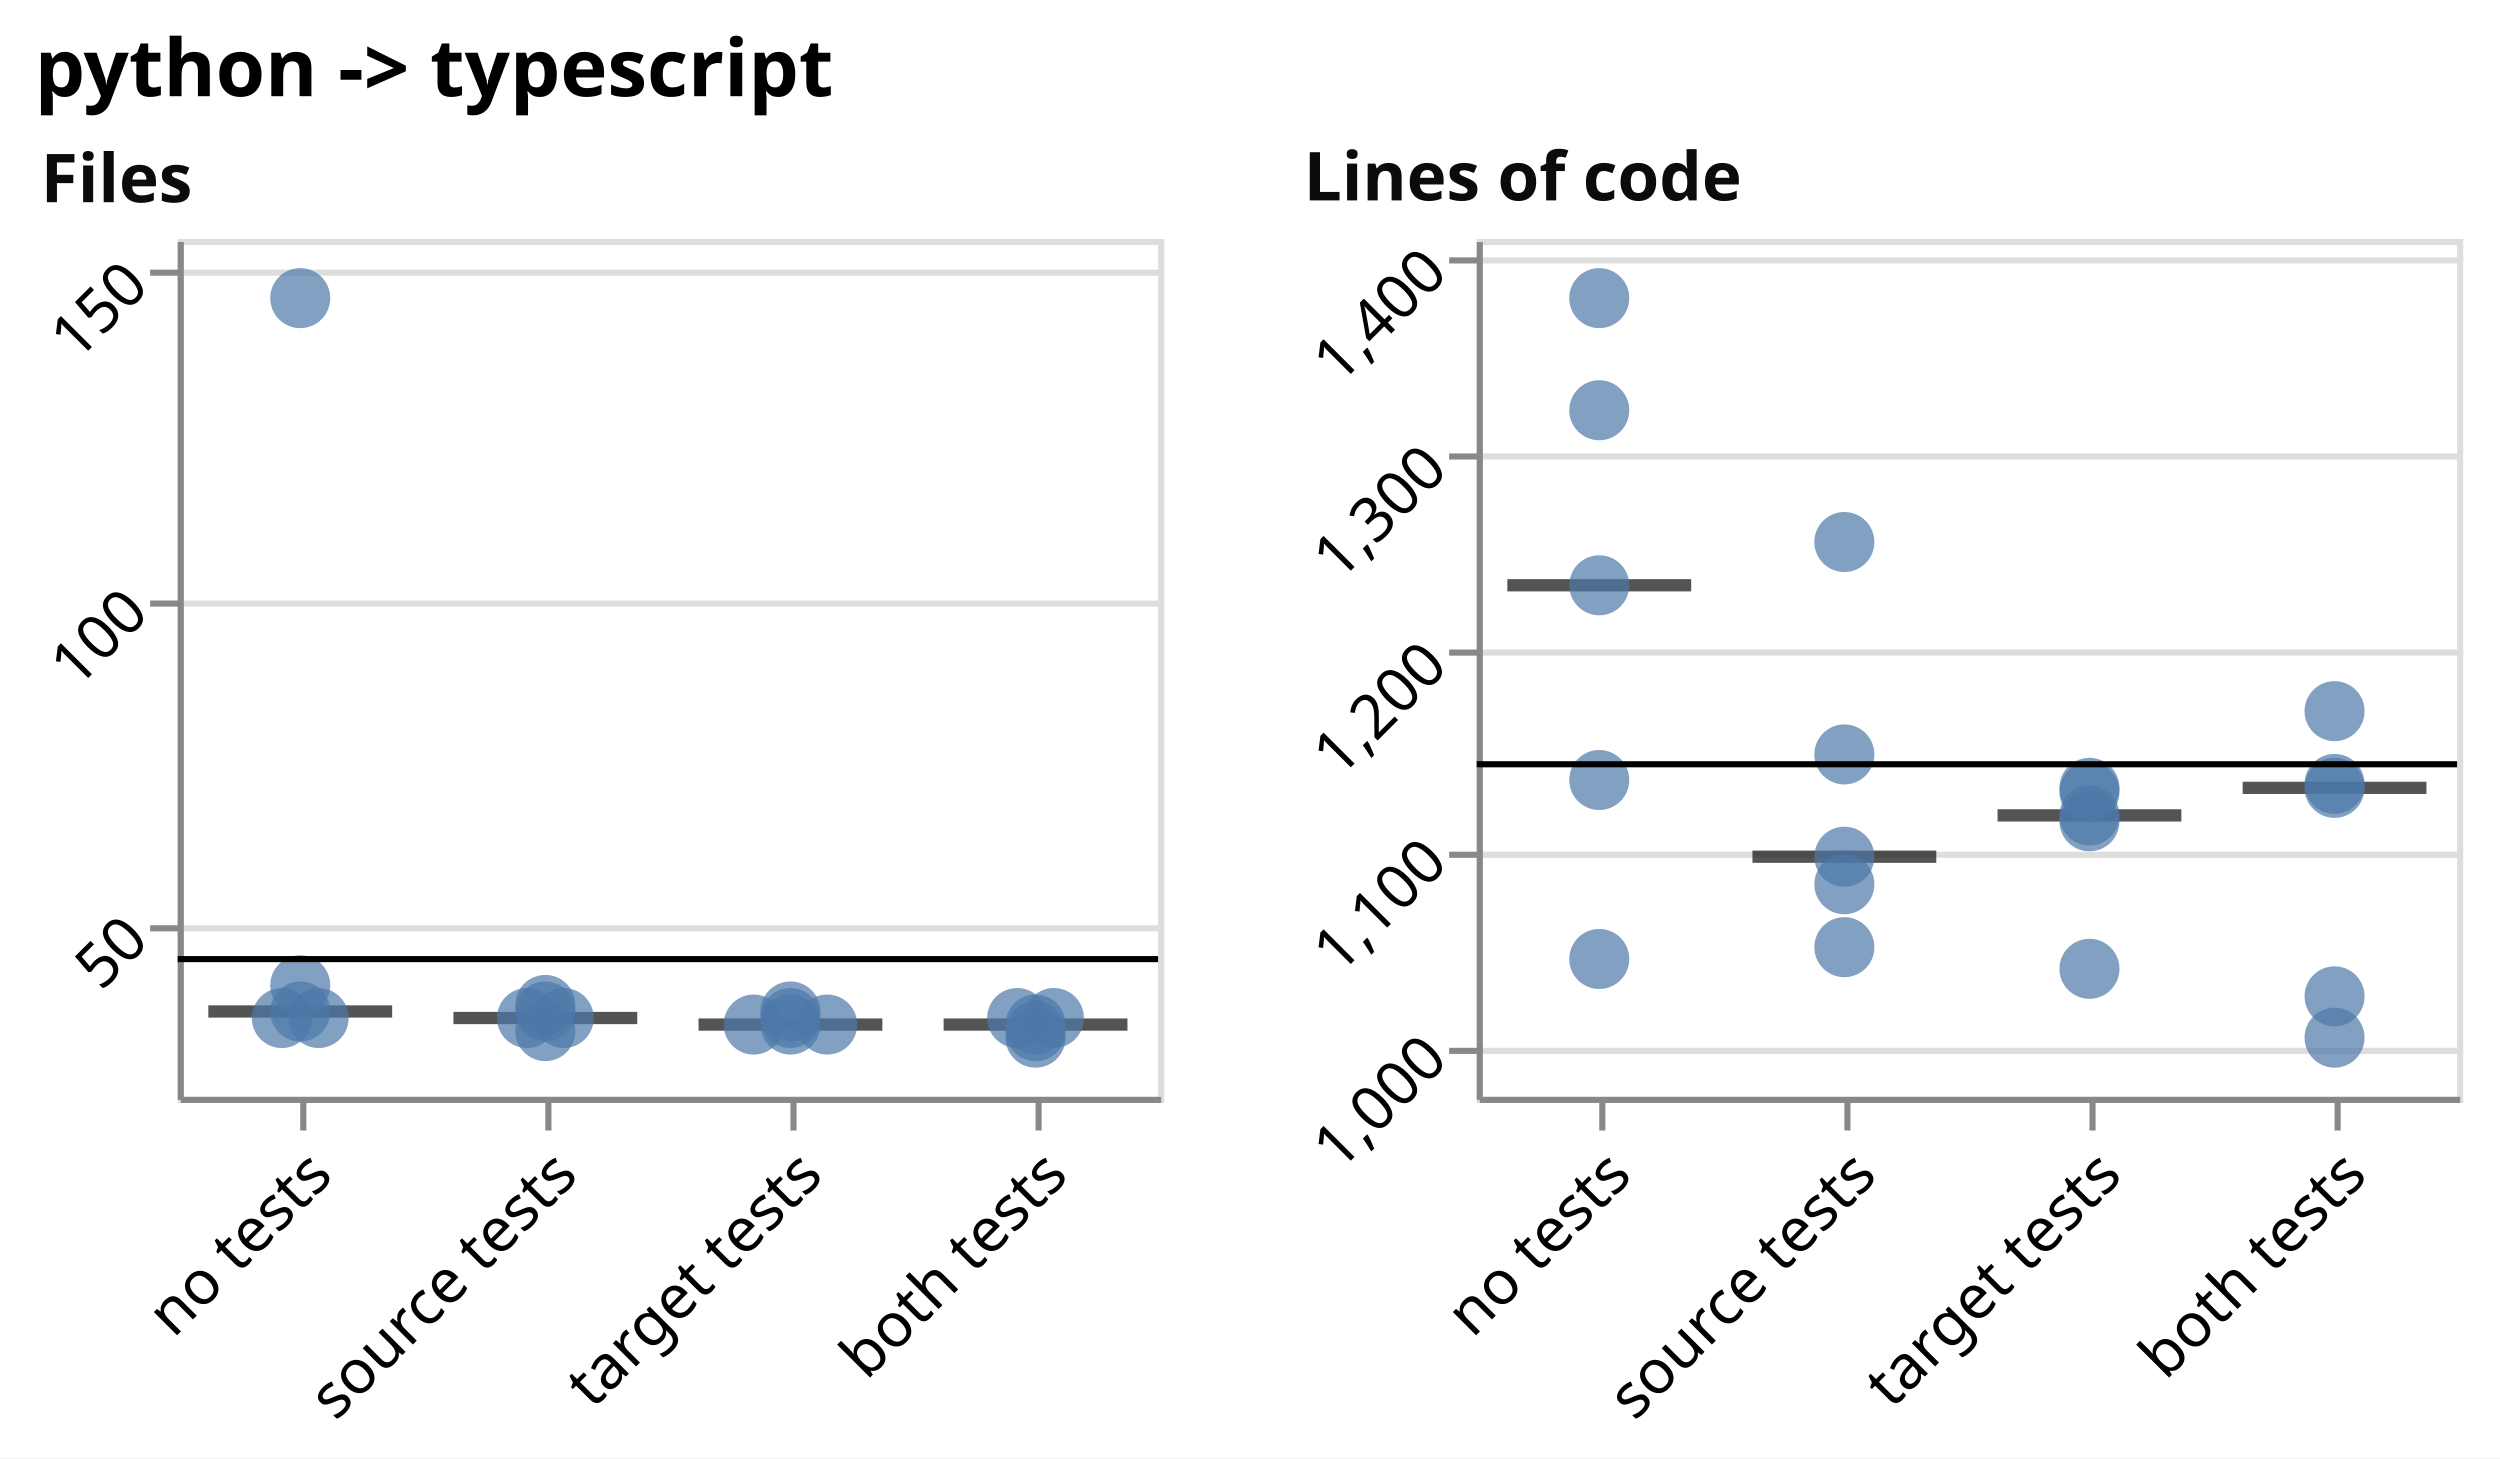
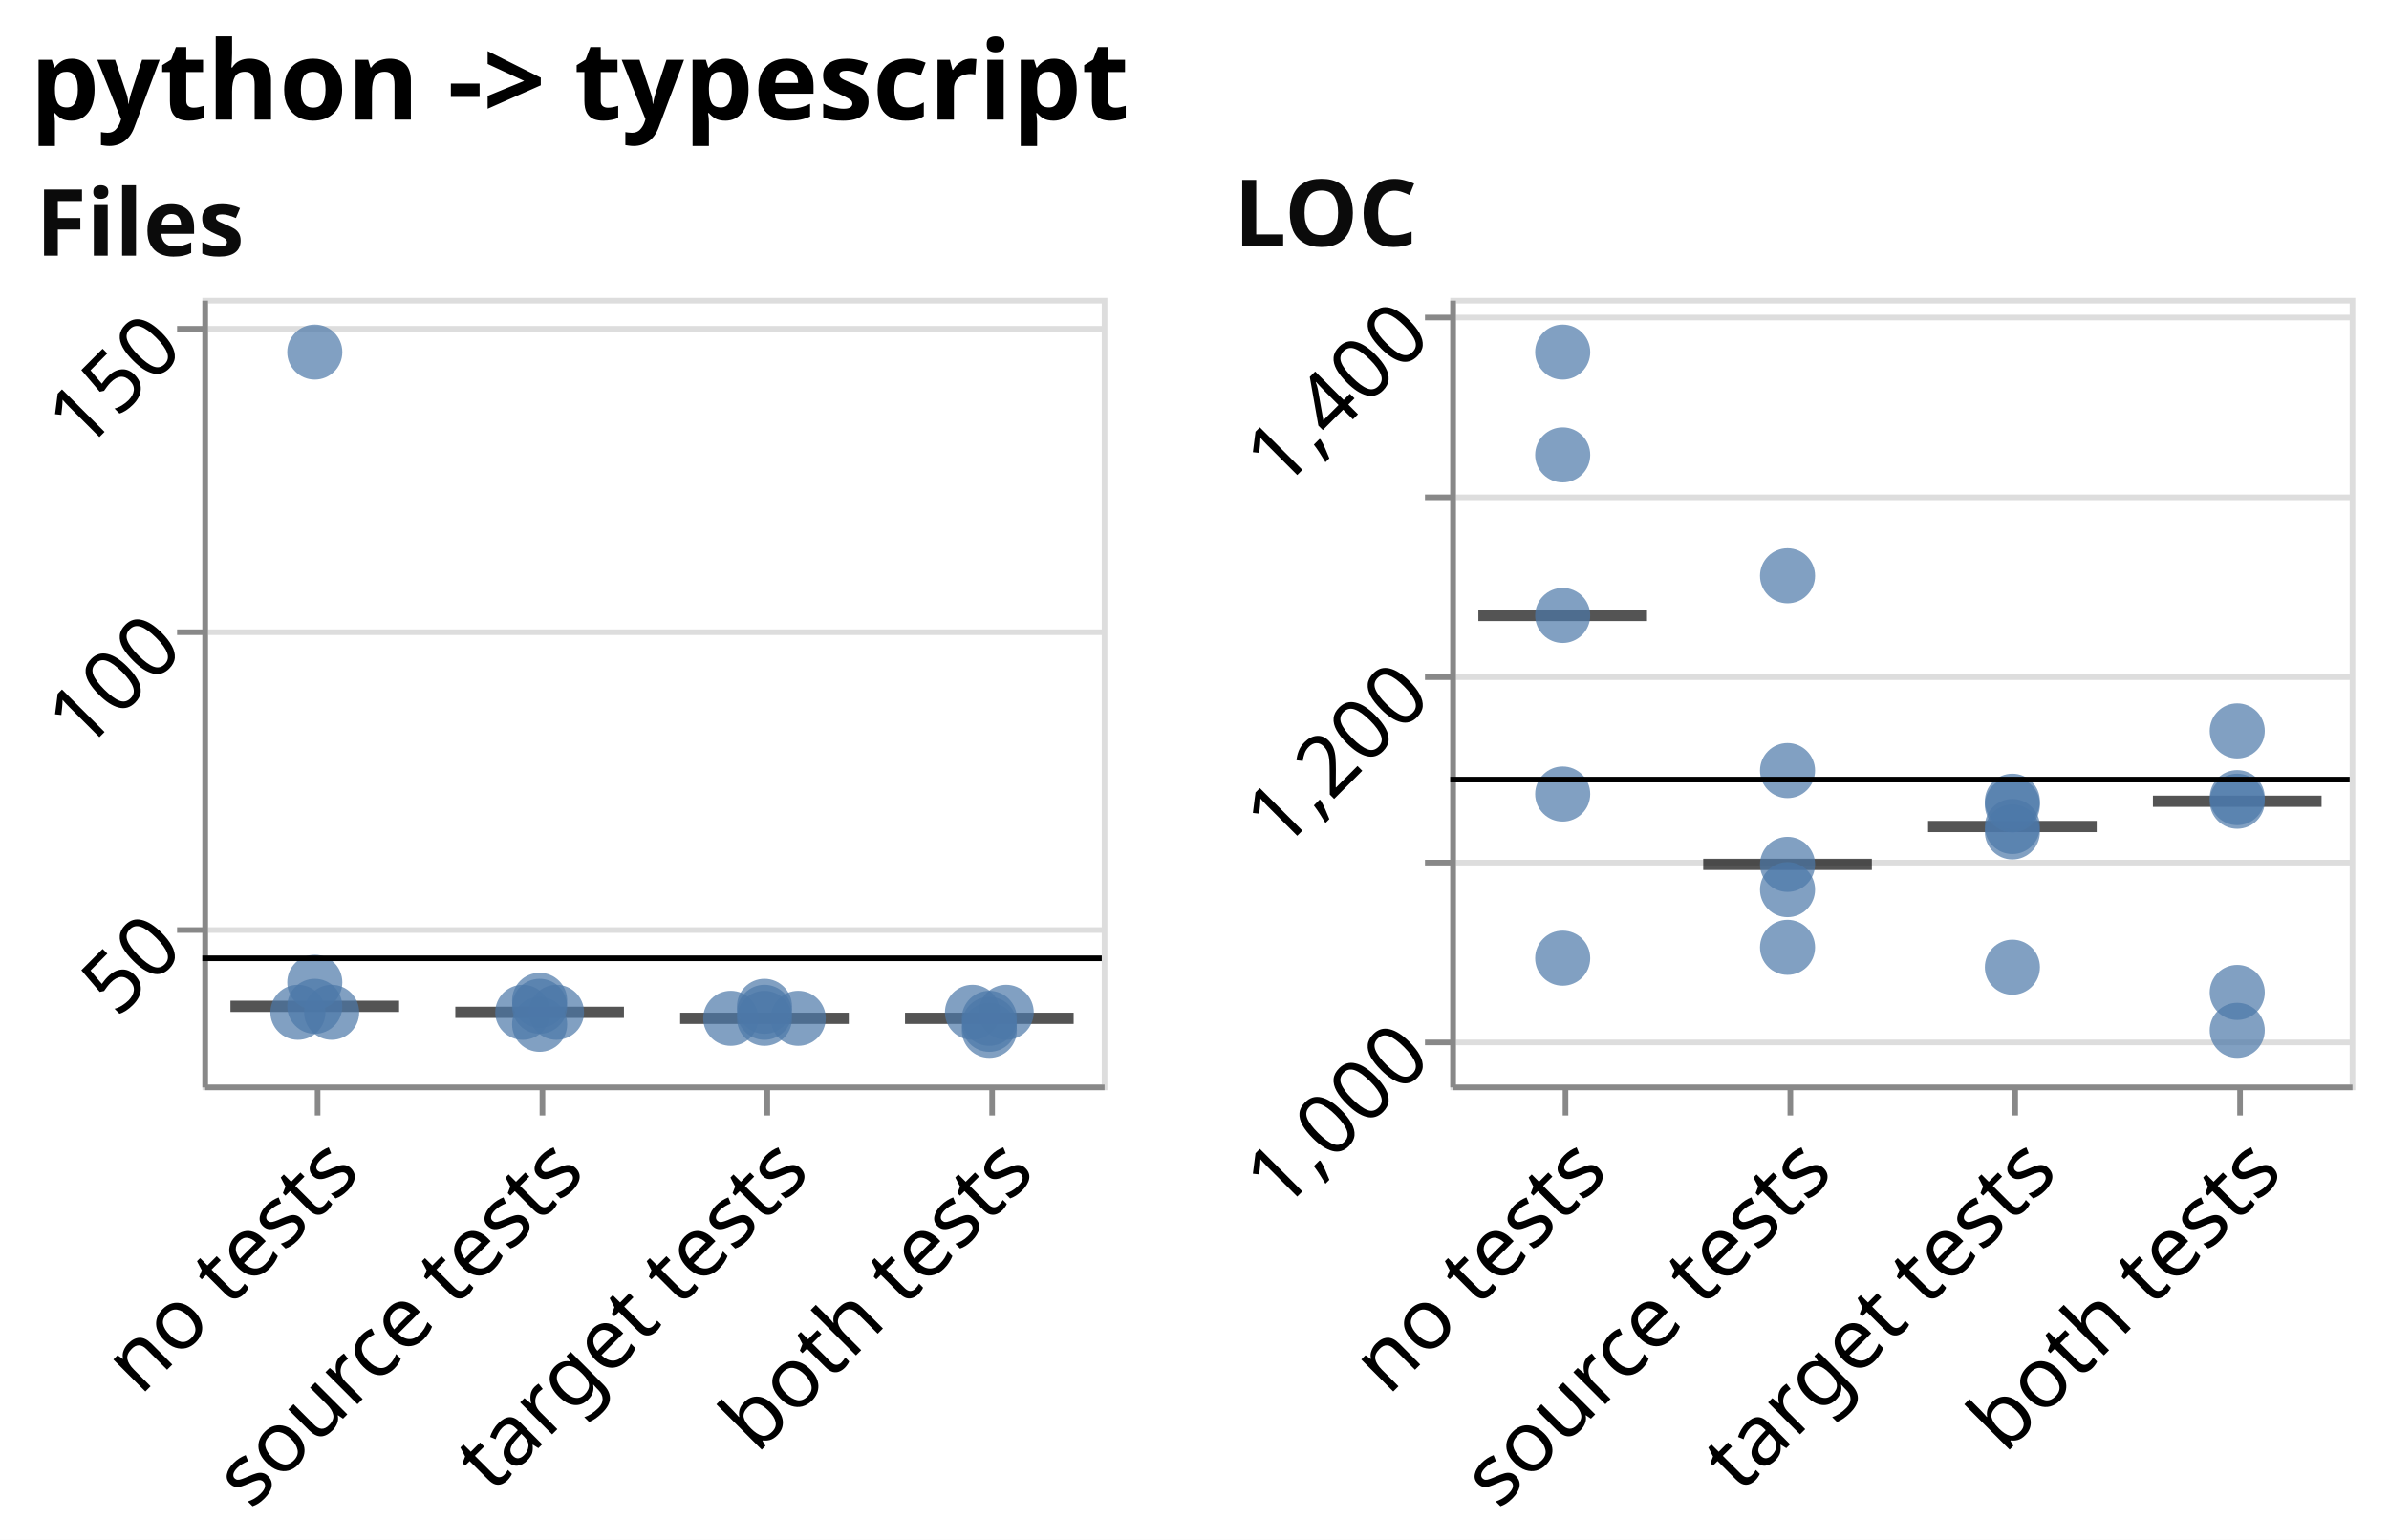
- <svg xmlns="http://www.w3.org/2000/svg" version="1.1" class="marks" width="408" height="238" viewBox="0 0 408 238">
-   <rect width="408" height="238" fill="white" />
-   <g fill="none" stroke-miterlimit="10" transform="translate(29,39)">
+ <svg xmlns="http://www.w3.org/2000/svg" version="1.1" class="marks" width="425" height="274" viewBox="0 0 425 274">
+   <rect width="425" height="274" fill="white" />
+   <g fill="none" stroke-miterlimit="10" transform="translate(36,53)">
    <g class="mark-group role-frame root" role="graphics-object" aria-roledescription="group mark container">
      <g transform="translate(0,0)">
        <path class="background" aria-hidden="true" d="M0,0h0v0h0Z" />
        <g>
          <g class="mark-group role-scope concat_0_group" role="graphics-object" aria-roledescription="group mark container">
            <g transform="translate(0,0)">
              <path class="background" aria-hidden="true" d="M0.5,0.5h160v140h-160Z" stroke="#ddd" />
              <g>
                <g class="mark-group role-axis" aria-hidden="true">
                  <g transform="translate(0.5,0.5)">
                    <path class="background" aria-hidden="true" d="M0,0h0v0h0Z" pointer-events="none" />
                    <g>
                      <g class="mark-rule role-axis-grid" pointer-events="none">
                        <line transform="translate(0,112)" x2="160" y2="0" stroke="#ddd" stroke-width="1" opacity="1" />
                        <line transform="translate(0,59)" x2="160" y2="0" stroke="#ddd" stroke-width="1" opacity="1" />
                        <line transform="translate(0,5)" x2="160" y2="0" stroke="#ddd" stroke-width="1" opacity="1" />
                      </g>
                    </g>
                    <path class="foreground" aria-hidden="true" d="" pointer-events="none" display="none" />
                  </g>
                </g>
                <g class="mark-group role-axis" role="graphics-symbol" aria-roledescription="axis" aria-label="X-axis for a discrete scale with 4 values: no tests, source tests, target tests, both tests">
                  <g transform="translate(0.5,140.5)">
                    <path class="background" aria-hidden="true" d="M0,0h0v0h0Z" pointer-events="none" />
                    <g>
                      <g class="mark-rule role-axis-tick" pointer-events="none">
                        <line transform="translate(20,0)" x2="0" y2="5" stroke="#888" stroke-width="1" opacity="1" />
                        <line transform="translate(60,0)" x2="0" y2="5" stroke="#888" stroke-width="1" opacity="1" />
                        <line transform="translate(100,0)" x2="0" y2="5" stroke="#888" stroke-width="1" opacity="1" />
                        <line transform="translate(140,0)" x2="0" y2="5" stroke="#888" stroke-width="1" opacity="1" />
                      </g>
                      <g class="mark-text role-axis-label" pointer-events="none">
-                         <text text-anchor="end" transform="translate(19.5,7) rotate(-45) translate(0,8)" font-family="sans-serif" font-size="10px" fill="#000" opacity="1">no tests</text>
-                         <text text-anchor="end" transform="translate(59.5,7) rotate(-45) translate(0,8)" font-family="sans-serif" font-size="10px" fill="#000" opacity="1">source tests</text>
-                         <text text-anchor="end" transform="translate(99.5,7) rotate(-45) translate(0,8)" font-family="sans-serif" font-size="10px" fill="#000" opacity="1">target tests</text>
-                         <text text-anchor="end" transform="translate(139.5,7) rotate(-45) translate(0,8)" font-family="sans-serif" font-size="10px" fill="#000" opacity="1">both tests</text>
+                         <text text-anchor="end" transform="translate(19.5,7) rotate(-45) translate(0,12)" font-family="sans-serif" font-size="15px" fill="#000" opacity="1">no tests</text>
+                         <text text-anchor="end" transform="translate(59.5,7) rotate(-45) translate(0,12)" font-family="sans-serif" font-size="15px" fill="#000" opacity="1">source tests</text>
+                         <text text-anchor="end" transform="translate(99.5,7) rotate(-45) translate(0,12)" font-family="sans-serif" font-size="15px" fill="#000" opacity="1">target tests</text>
+                         <text text-anchor="end" transform="translate(139.5,7) rotate(-45) translate(0,12)" font-family="sans-serif" font-size="15px" fill="#000" opacity="1">both tests</text>
                      </g>
                      <g class="mark-rule role-axis-domain" pointer-events="none">
                        <line transform="translate(0,0)" x2="160" y2="0" stroke="#888" stroke-width="1" opacity="1" />
                      </g>
                    </g>
                    <path class="foreground" aria-hidden="true" d="" pointer-events="none" display="none" />
                  </g>
                </g>
                <g class="mark-group role-axis" role="graphics-symbol" aria-roledescription="axis" aria-label="Y-axis for a linear scale with values from 24 to 155">
                  <g transform="translate(0.5,0.5)">
                    <path class="background" aria-hidden="true" d="M0,0h0v0h0Z" pointer-events="none" />
                    <g>
                      <g class="mark-rule role-axis-tick" pointer-events="none">
                        <line transform="translate(0,112)" x2="-5" y2="0" stroke="#888" stroke-width="1" opacity="1" />
                        <line transform="translate(0,59)" x2="-5" y2="0" stroke="#888" stroke-width="1" opacity="1" />
                        <line transform="translate(0,5)" x2="-5" y2="0" stroke="#888" stroke-width="1" opacity="1" />
                      </g>
                      <g class="mark-text role-axis-label" pointer-events="none">
-                         <text text-anchor="end" transform="translate(-7,112.188) rotate(-45) translate(0,3)" font-family="sans-serif" font-size="10px" fill="#000" opacity="1">50</text>
-                         <text text-anchor="end" transform="translate(-7,58.78547) rotate(-45) translate(0,3)" font-family="sans-serif" font-size="10px" fill="#000" opacity="1">100</text>
-                         <text text-anchor="end" transform="translate(-7,5.382972) rotate(-45) translate(0,3)" font-family="sans-serif" font-size="10px" fill="#000" opacity="1">150</text>
+                         <text text-anchor="end" transform="translate(-7,112.188) rotate(-45) translate(0,5)" font-family="sans-serif" font-size="15px" fill="#000" opacity="1">50</text>
+                         <text text-anchor="end" transform="translate(-7,58.78547) rotate(-45) translate(0,5)" font-family="sans-serif" font-size="15px" fill="#000" opacity="1">100</text>
+                         <text text-anchor="end" transform="translate(-7,5.382972) rotate(-45) translate(0,5)" font-family="sans-serif" font-size="15px" fill="#000" opacity="1">150</text>
                      </g>
                      <g class="mark-rule role-axis-domain" pointer-events="none">
                        <line transform="translate(0,140)" x2="0" y2="-140" stroke="#888" stroke-width="1" opacity="1" />
                      </g>
                    </g>
                    <path class="foreground" aria-hidden="true" d="" pointer-events="none" display="none" />
                  </g>
                </g>
                <g class="mark-rect role-mark concat_0_layer_0_marks" role="graphics-object" aria-roledescription="rect mark container">
                  <path aria-label="condition: no tests; Median of value: 37" role="graphics-symbol" aria-roledescription="tick" d="M5,125.073h30v2h-30Z" fill="#0b0b0b" opacity="0.7" />
                  <path aria-label="condition: source tests; Median of value: 36" role="graphics-symbol" aria-roledescription="tick" d="M45,126.141h30v2h-30Z" fill="#0b0b0b" opacity="0.7" />
                  <path aria-label="condition: target tests; Median of value: 35" role="graphics-symbol" aria-roledescription="tick" d="M85,127.209h30v2h-30Z" fill="#0b0b0b" opacity="0.7" />
                  <path aria-label="condition: both tests; Median of value: 35" role="graphics-symbol" aria-roledescription="tick" d="M125,127.209h30v2h-30Z" fill="#0b0b0b" opacity="0.7" />
                </g>
                <g class="mark-symbol role-mark concat_0_layer_1_marks" role="graphics-object" aria-roledescription="symbol mark container">
                  <path aria-label="condition: no tests; value: 36; nudge: −0.5" role="graphics-symbol" aria-roledescription="point" transform="translate(17,127.1407)" d="M4.899,0A4.899,4.899,0,1,1,-4.899,0A4.899,4.899,0,1,1,4.899,0" fill="#4c78a8" stroke-width="2" opacity="0.7" />
                  <path aria-label="condition: no tests; value: 36; nudge: 0.5" role="graphics-symbol" aria-roledescription="point" transform="translate(23,127.1407)" d="M4.899,0A4.899,4.899,0,1,1,-4.899,0A4.899,4.899,0,1,1,4.899,0" fill="#4c78a8" stroke-width="2" opacity="0.7" />
                  <path aria-label="condition: no tests; value: 146; nudge: 0" role="graphics-symbol" aria-roledescription="point" transform="translate(20,9.655172)" d="M4.899,0A4.899,4.899,0,1,1,-4.899,0A4.899,4.899,0,1,1,4.899,0" fill="#4c78a8" stroke-width="2" opacity="0.7" />
                  <path aria-label="condition: no tests; value: 41; nudge: 0" role="graphics-symbol" aria-roledescription="point" transform="translate(20,121.8004)" d="M4.899,0A4.899,4.899,0,1,1,-4.899,0A4.899,4.899,0,1,1,4.899,0" fill="#4c78a8" stroke-width="2" opacity="0.7" />
                  <path aria-label="condition: no tests; value: 37; nudge: 0" role="graphics-symbol" aria-roledescription="point" transform="translate(20,126.0726)" d="M4.899,0A4.899,4.899,0,1,1,-4.899,0A4.899,4.899,0,1,1,4.899,0" fill="#4c78a8" stroke-width="2" opacity="0.7" />
                  <path aria-label="condition: source tests; value: 36; nudge: −0.5" role="graphics-symbol" aria-roledescription="point" transform="translate(57,127.1407)" d="M4.899,0A4.899,4.899,0,1,1,-4.899,0A4.899,4.899,0,1,1,4.899,0" fill="#4c78a8" stroke-width="2" opacity="0.7" />
                  <path aria-label="condition: source tests; value: 36; nudge: 0.5" role="graphics-symbol" aria-roledescription="point" transform="translate(63,127.1407)" d="M4.899,0A4.899,4.899,0,1,1,-4.899,0A4.899,4.899,0,1,1,4.899,0" fill="#4c78a8" stroke-width="2" opacity="0.7" />
                  <path aria-label="condition: source tests; value: 38; nudge: 0" role="graphics-symbol" aria-roledescription="point" transform="translate(60,125.0046)" d="M4.899,0A4.899,4.899,0,1,1,-4.899,0A4.899,4.899,0,1,1,4.899,0" fill="#4c78a8" stroke-width="2" opacity="0.7" />
                  <path aria-label="condition: source tests; value: 34; nudge: 0" role="graphics-symbol" aria-roledescription="point" transform="translate(60,129.2768)" d="M4.899,0A4.899,4.899,0,1,1,-4.899,0A4.899,4.899,0,1,1,4.899,0" fill="#4c78a8" stroke-width="2" opacity="0.7" />
                  <path aria-label="condition: source tests; value: 37; nudge: 0" role="graphics-symbol" aria-roledescription="point" transform="translate(60,126.0726)" d="M4.899,0A4.899,4.899,0,1,1,-4.899,0A4.899,4.899,0,1,1,4.899,0" fill="#4c78a8" stroke-width="2" opacity="0.7" />
                  <path aria-label="condition: target tests; value: 35; nudge: −1" role="graphics-symbol" aria-roledescription="point" transform="translate(94,128.2087)" d="M4.899,0A4.899,4.899,0,1,1,-4.899,0A4.899,4.899,0,1,1,4.899,0" fill="#4c78a8" stroke-width="2" opacity="0.7" />
                  <path aria-label="condition: target tests; value: 35; nudge: 0" role="graphics-symbol" aria-roledescription="point" transform="translate(100,128.2087)" d="M4.899,0A4.899,4.899,0,1,1,-4.899,0A4.899,4.899,0,1,1,4.899,0" fill="#4c78a8" stroke-width="2" opacity="0.7" />
                  <path aria-label="condition: target tests; value: 35; nudge: 1" role="graphics-symbol" aria-roledescription="point" transform="translate(106,128.2087)" d="M4.899,0A4.899,4.899,0,1,1,-4.899,0A4.899,4.899,0,1,1,4.899,0" fill="#4c78a8" stroke-width="2" opacity="0.7" />
                  <path aria-label="condition: target tests; value: 36; nudge: 0" role="graphics-symbol" aria-roledescription="point" transform="translate(100,127.1407)" d="M4.899,0A4.899,4.899,0,1,1,-4.899,0A4.899,4.899,0,1,1,4.899,0" fill="#4c78a8" stroke-width="2" opacity="0.7" />
                  <path aria-label="condition: target tests; value: 37; nudge: 0" role="graphics-symbol" aria-roledescription="point" transform="translate(100,126.0726)" d="M4.899,0A4.899,4.899,0,1,1,-4.899,0A4.899,4.899,0,1,1,4.899,0" fill="#4c78a8" stroke-width="2" opacity="0.7" />
                  <path aria-label="condition: both tests; value: 33; nudge: 0" role="graphics-symbol" aria-roledescription="point" transform="translate(140,130.3448)" d="M4.899,0A4.899,4.899,0,1,1,-4.899,0A4.899,4.899,0,1,1,4.899,0" fill="#4c78a8" stroke-width="2" opacity="0.7" />
                  <path aria-label="condition: both tests; value: 36; nudge: −0.5" role="graphics-symbol" aria-roledescription="point" transform="translate(137,127.1407)" d="M4.899,0A4.899,4.899,0,1,1,-4.899,0A4.899,4.899,0,1,1,4.899,0" fill="#4c78a8" stroke-width="2" opacity="0.7" />
                  <path aria-label="condition: both tests; value: 36; nudge: 0.5" role="graphics-symbol" aria-roledescription="point" transform="translate(143,127.1407)" d="M4.899,0A4.899,4.899,0,1,1,-4.899,0A4.899,4.899,0,1,1,4.899,0" fill="#4c78a8" stroke-width="2" opacity="0.7" />
                  <path aria-label="condition: both tests; value: 34; nudge: 0" role="graphics-symbol" aria-roledescription="point" transform="translate(140,129.2768)" d="M4.899,0A4.899,4.899,0,1,1,-4.899,0A4.899,4.899,0,1,1,4.899,0" fill="#4c78a8" stroke-width="2" opacity="0.7" />
                  <path aria-label="condition: both tests; value: 35; nudge: 0" role="graphics-symbol" aria-roledescription="point" transform="translate(140,128.2087)" d="M4.899,0A4.899,4.899,0,1,1,-4.899,0A4.899,4.899,0,1,1,4.899,0" fill="#4c78a8" stroke-width="2" opacity="0.7" />
                </g>
                <g class="mark-rule role-mark concat_0_layer_2_marks" role="graphics-object" aria-roledescription="rule mark container">
                  <line aria-label="Median of reference: 45" role="graphics-symbol" aria-roledescription="rule mark" transform="translate(160,117.5282)" x2="-160" y2="0" stroke="black" />
                </g>
                <g class="mark-group role-title">
-                   <g transform="translate(-22.33331,-15)">
+                   <g transform="translate(-29.64641,-20.5)">
                    <path class="background" aria-hidden="true" d="M0,0h0v0h0Z" pointer-events="none" />
                    <g>
                      <g class="mark-text role-title-text" role="graphics-symbol" aria-roledescription="title" aria-label="Title text 'Files'" pointer-events="none">
-                         <text text-anchor="start" transform="translate(0,9)" font-family="sans-serif" font-size="11px" font-weight="bold" fill="#0b0b0b" opacity="1">Files</text>
+                         <text text-anchor="start" transform="translate(0,13)" font-family="sans-serif" font-size="16.5px" font-weight="bold" fill="#0b0b0b" opacity="1">Files</text>
                      </g>
                    </g>
                    <path class="foreground" aria-hidden="true" d="" pointer-events="none" display="none" />
                  </g>
                </g>
              </g>
              <path class="foreground" aria-hidden="true" d="" display="none" />
            </g>
          </g>
          <g class="mark-group role-scope concat_1_group" role="graphics-object" aria-roledescription="group mark container">
-             <g transform="translate(212,0)">
+             <g transform="translate(222,0)">
              <path class="background" aria-hidden="true" d="M0.5,0.5h160v140h-160Z" stroke="#ddd" />
              <g>
                <g class="mark-group role-axis" aria-hidden="true">
                  <g transform="translate(0.5,0.5)">
                    <path class="background" aria-hidden="true" d="M0,0h0v0h0Z" pointer-events="none" />
                    <g>
                      <g class="mark-rule role-axis-grid" pointer-events="none">
                        <line transform="translate(0,132)" x2="160" y2="0" stroke="#ddd" stroke-width="1" opacity="1" />
                        <line transform="translate(0,100)" x2="160" y2="0" stroke="#ddd" stroke-width="1" opacity="1" />
                        <line transform="translate(0,67)" x2="160" y2="0" stroke="#ddd" stroke-width="1" opacity="1" />
                        <line transform="translate(0,35)" x2="160" y2="0" stroke="#ddd" stroke-width="1" opacity="1" />
                        <line transform="translate(0,3)" x2="160" y2="0" stroke="#ddd" stroke-width="1" opacity="1" />
                      </g>
                    </g>
                    <path class="foreground" aria-hidden="true" d="" pointer-events="none" display="none" />
                  </g>
                </g>
                <g class="mark-group role-axis" role="graphics-symbol" aria-roledescription="axis" aria-label="X-axis for a discrete scale with 4 values: no tests, source tests, target tests, both tests">
                  <g transform="translate(0.5,140.5)">
                    <path class="background" aria-hidden="true" d="M0,0h0v0h0Z" pointer-events="none" />
                    <g>
                      <g class="mark-rule role-axis-tick" pointer-events="none">
                        <line transform="translate(20,0)" x2="0" y2="5" stroke="#888" stroke-width="1" opacity="1" />
                        <line transform="translate(60,0)" x2="0" y2="5" stroke="#888" stroke-width="1" opacity="1" />
                        <line transform="translate(100,0)" x2="0" y2="5" stroke="#888" stroke-width="1" opacity="1" />
                        <line transform="translate(140,0)" x2="0" y2="5" stroke="#888" stroke-width="1" opacity="1" />
                      </g>
                      <g class="mark-text role-axis-label" pointer-events="none">
-                         <text text-anchor="end" transform="translate(19.5,7) rotate(-45) translate(0,8)" font-family="sans-serif" font-size="10px" fill="#000" opacity="1">no tests</text>
-                         <text text-anchor="end" transform="translate(59.5,7) rotate(-45) translate(0,8)" font-family="sans-serif" font-size="10px" fill="#000" opacity="1">source tests</text>
-                         <text text-anchor="end" transform="translate(99.5,7) rotate(-45) translate(0,8)" font-family="sans-serif" font-size="10px" fill="#000" opacity="1">target tests</text>
-                         <text text-anchor="end" transform="translate(139.5,7) rotate(-45) translate(0,8)" font-family="sans-serif" font-size="10px" fill="#000" opacity="1">both tests</text>
+                         <text text-anchor="end" transform="translate(19.5,7) rotate(-45) translate(0,12)" font-family="sans-serif" font-size="15px" fill="#000" opacity="1">no tests</text>
+                         <text text-anchor="end" transform="translate(59.5,7) rotate(-45) translate(0,12)" font-family="sans-serif" font-size="15px" fill="#000" opacity="1">source tests</text>
+                         <text text-anchor="end" transform="translate(99.5,7) rotate(-45) translate(0,12)" font-family="sans-serif" font-size="15px" fill="#000" opacity="1">target tests</text>
+                         <text text-anchor="end" transform="translate(139.5,7) rotate(-45) translate(0,12)" font-family="sans-serif" font-size="15px" fill="#000" opacity="1">both tests</text>
                      </g>
                      <g class="mark-rule role-axis-domain" pointer-events="none">
                        <line transform="translate(0,0)" x2="160" y2="0" stroke="#888" stroke-width="1" opacity="1" />
                      </g>
                    </g>
                    <path class="foreground" aria-hidden="true" d="" pointer-events="none" display="none" />
                  </g>
                </g>
                <g class="mark-group role-axis" role="graphics-symbol" aria-roledescription="axis" aria-label="Y-axis for a linear scale with values from 974 to 1,410">
                  <g transform="translate(0.5,0.5)">
                    <path class="background" aria-hidden="true" d="M0,0h0v0h0Z" pointer-events="none" />
                    <g>
                      <g class="mark-rule role-axis-tick" pointer-events="none">
                        <line transform="translate(0,132)" x2="-5" y2="0" stroke="#888" stroke-width="1" opacity="1" />
                        <line transform="translate(0,100)" x2="-5" y2="0" stroke="#888" stroke-width="1" opacity="1" />
                        <line transform="translate(0,67)" x2="-5" y2="0" stroke="#888" stroke-width="1" opacity="1" />
                        <line transform="translate(0,35)" x2="-5" y2="0" stroke="#888" stroke-width="1" opacity="1" />
                        <line transform="translate(0,3)" x2="-5" y2="0" stroke="#888" stroke-width="1" opacity="1" />
                      </g>
                      <g class="mark-text role-axis-label" pointer-events="none">
-                         <text text-anchor="end" transform="translate(-7,131.6288) rotate(-45) translate(0,3)" font-family="sans-serif" font-size="10px" fill="#000" opacity="1">1,000</text>
-                         <text text-anchor="end" transform="translate(-7,99.53045) rotate(-45) translate(0,3)" font-family="sans-serif" font-size="10px" fill="#000" opacity="1">1,100</text>
-                         <text text-anchor="end" transform="translate(-7,67.43213) rotate(-45) translate(0,3)" font-family="sans-serif" font-size="10px" fill="#000" opacity="1">1,200</text>
-                         <text text-anchor="end" transform="translate(-7,35.33382) rotate(-45) translate(0,3)" font-family="sans-serif" font-size="10px" fill="#000" opacity="1">1,300</text>
-                         <text text-anchor="end" transform="translate(-7,3.23551) rotate(-45) translate(0,3)" font-family="sans-serif" font-size="10px" fill="#000" opacity="1">1,400</text>
+                         <text text-anchor="end" transform="translate(-7,131.6288) rotate(-45) translate(0,5)" font-family="sans-serif" font-size="15px" fill="#000" opacity="1">1,000</text>
+                         <text text-anchor="end" transform="translate(-7,99.53045) rotate(-45) translate(0,5)" font-family="sans-serif" font-size="15px" fill="#000" opacity="0">1,100</text>
+                         <text text-anchor="end" transform="translate(-7,67.43213) rotate(-45) translate(0,5)" font-family="sans-serif" font-size="15px" fill="#000" opacity="1">1,200</text>
+                         <text text-anchor="end" transform="translate(-7,35.33382) rotate(-45) translate(0,5)" font-family="sans-serif" font-size="15px" fill="#000" opacity="0">1,300</text>
+                         <text text-anchor="end" transform="translate(-7,3.23551) rotate(-45) translate(0,5)" font-family="sans-serif" font-size="15px" fill="#000" opacity="1">1,400</text>
                      </g>
                      <g class="mark-rule role-axis-domain" pointer-events="none">
                        <line transform="translate(0,140)" x2="0" y2="-140" stroke="#888" stroke-width="1" opacity="1" />
                      </g>
                    </g>
                    <path class="foreground" aria-hidden="true" d="" pointer-events="none" display="none" />
                  </g>
                </g>
                <g class="mark-rect role-mark concat_1_layer_0_marks" role="graphics-object" aria-roledescription="rect mark container">
                  <path aria-label="condition: no tests; Median of value: 1234" role="graphics-symbol" aria-roledescription="tick" d="M5,55.519h30v2h-30Z" fill="#0b0b0b" opacity="0.7" />
                  <path aria-label="condition: source tests; Median of value: 1096" role="graphics-symbol" aria-roledescription="tick" d="M45,99.814h30v2h-30Z" fill="#0b0b0b" opacity="0.7" />
                  <path aria-label="condition: target tests; Median of value: 1117" role="graphics-symbol" aria-roledescription="tick" d="M85,93.074h30v2h-30Z" fill="#0b0b0b" opacity="0.7" />
                  <path aria-label="condition: both tests; Median of value: 1131" role="graphics-symbol" aria-roledescription="tick" d="M125,88.58h30v2h-30Z" fill="#0b0b0b" opacity="0.7" />
                </g>
                <g class="mark-symbol role-mark concat_1_layer_1_marks" role="graphics-object" aria-roledescription="symbol mark container">
                  <path aria-label="condition: no tests; value: 1044; nudge: 0" role="graphics-symbol" aria-roledescription="point" transform="translate(20,117.5055)" d="M4.899,0A4.899,4.899,0,1,1,-4.899,0A4.899,4.899,0,1,1,4.899,0" fill="#4c78a8" stroke-width="2" opacity="0.7" />
                  <path aria-label="condition: no tests; value: 1380; nudge: 0" role="graphics-symbol" aria-roledescription="point" transform="translate(20,9.655172)" d="M4.899,0A4.899,4.899,0,1,1,-4.899,0A4.899,4.899,0,1,1,4.899,0" fill="#4c78a8" stroke-width="2" opacity="0.7" />
                  <path aria-label="condition: no tests; value: 1323; nudge: 0" role="graphics-symbol" aria-roledescription="point" transform="translate(20,27.95121)" d="M4.899,0A4.899,4.899,0,1,1,-4.899,0A4.899,4.899,0,1,1,4.899,0" fill="#4c78a8" stroke-width="2" opacity="0.7" />
                  <path aria-label="condition: no tests; value: 1135; nudge: 0" role="graphics-symbol" aria-roledescription="point" transform="translate(20,88.29604)" d="M4.899,0A4.899,4.899,0,1,1,-4.899,0A4.899,4.899,0,1,1,4.899,0" fill="#4c78a8" stroke-width="2" opacity="0.7" />
                  <path aria-label="condition: no tests; value: 1234; nudge: 0" role="graphics-symbol" aria-roledescription="point" transform="translate(20,56.51871)" d="M4.899,0A4.899,4.899,0,1,1,-4.899,0A4.899,4.899,0,1,1,4.899,0" fill="#4c78a8" stroke-width="2" opacity="0.7" />
                  <path aria-label="condition: source tests; value: 1096; nudge: 0" role="graphics-symbol" aria-roledescription="point" transform="translate(60,100.8144)" d="M4.899,0A4.899,4.899,0,1,1,-4.899,0A4.899,4.899,0,1,1,4.899,0" fill="#4c78a8" stroke-width="2" opacity="0.7" />
                  <path aria-label="condition: source tests; value: 1256; nudge: 0" role="graphics-symbol" aria-roledescription="point" transform="translate(60,49.45708)" d="M4.899,0A4.899,4.899,0,1,1,-4.899,0A4.899,4.899,0,1,1,4.899,0" fill="#4c78a8" stroke-width="2" opacity="0.7" />
                  <path aria-label="condition: source tests; value: 1050; nudge: 0" role="graphics-symbol" aria-roledescription="point" transform="translate(60,115.5796)" d="M4.899,0A4.899,4.899,0,1,1,-4.899,0A4.899,4.899,0,1,1,4.899,0" fill="#4c78a8" stroke-width="2" opacity="0.7" />
                  <path aria-label="condition: source tests; value: 1148; nudge: 0" role="graphics-symbol" aria-roledescription="point" transform="translate(60,84.12326)" d="M4.899,0A4.899,4.899,0,1,1,-4.899,0A4.899,4.899,0,1,1,4.899,0" fill="#4c78a8" stroke-width="2" opacity="0.7" />
                  <path aria-label="condition: source tests; value: 1082; nudge: 0" role="graphics-symbol" aria-roledescription="point" transform="translate(60,105.3081)" d="M4.899,0A4.899,4.899,0,1,1,-4.899,0A4.899,4.899,0,1,1,4.899,0" fill="#4c78a8" stroke-width="2" opacity="0.7" />
                  <path aria-label="condition: target tests; value: 1117; nudge: 0" role="graphics-symbol" aria-roledescription="point" transform="translate(100,94.07373)" d="M4.899,0A4.899,4.899,0,1,1,-4.899,0A4.899,4.899,0,1,1,4.899,0" fill="#4c78a8" stroke-width="2" opacity="0.7" />
                  <path aria-label="condition: target tests; value: 1114; nudge: 0" role="graphics-symbol" aria-roledescription="point" transform="translate(100,95.03668)" d="M4.899,0A4.899,4.899,0,1,1,-4.899,0A4.899,4.899,0,1,1,4.899,0" fill="#4c78a8" stroke-width="2" opacity="0.7" />
                  <path aria-label="condition: target tests; value: 1131; nudge: 0" role="graphics-symbol" aria-roledescription="point" transform="translate(100,89.57997)" d="M4.899,0A4.899,4.899,0,1,1,-4.899,0A4.899,4.899,0,1,1,4.899,0" fill="#4c78a8" stroke-width="2" opacity="0.7" />
                  <path aria-label="condition: target tests; value: 1129; nudge: 0" role="graphics-symbol" aria-roledescription="point" transform="translate(100,90.22194)" d="M4.899,0A4.899,4.899,0,1,1,-4.899,0A4.899,4.899,0,1,1,4.899,0" fill="#4c78a8" stroke-width="2" opacity="0.7" />
                  <path aria-label="condition: target tests; value: 1039; nudge: 0" role="graphics-symbol" aria-roledescription="point" transform="translate(100,119.1104)" d="M4.899,0A4.899,4.899,0,1,1,-4.899,0A4.899,4.899,0,1,1,4.899,0" fill="#4c78a8" stroke-width="2" opacity="0.7" />
                  <path aria-label="condition: both tests; value: 1131; nudge: 0" role="graphics-symbol" aria-roledescription="point" transform="translate(140,89.57997)" d="M4.899,0A4.899,4.899,0,1,1,-4.899,0A4.899,4.899,0,1,1,4.899,0" fill="#4c78a8" stroke-width="2" opacity="0.7" />
                  <path aria-label="condition: both tests; value: 1170; nudge: 0" role="graphics-symbol" aria-roledescription="point" transform="translate(140,77.06163)" d="M4.899,0A4.899,4.899,0,1,1,-4.899,0A4.899,4.899,0,1,1,4.899,0" fill="#4c78a8" stroke-width="2" opacity="0.7" />
                  <path aria-label="condition: both tests; value: 1004; nudge: 0" role="graphics-symbol" aria-roledescription="point" transform="translate(140,130.3448)" d="M4.899,0A4.899,4.899,0,1,1,-4.899,0A4.899,4.899,0,1,1,4.899,0" fill="#4c78a8" stroke-width="2" opacity="0.7" />
                  <path aria-label="condition: both tests; value: 1133; nudge: 0" role="graphics-symbol" aria-roledescription="point" transform="translate(140,88.938)" d="M4.899,0A4.899,4.899,0,1,1,-4.899,0A4.899,4.899,0,1,1,4.899,0" fill="#4c78a8" stroke-width="2" opacity="0.7" />
                  <path aria-label="condition: both tests; value: 1025; nudge: 0" role="graphics-symbol" aria-roledescription="point" transform="translate(140,123.6042)" d="M4.899,0A4.899,4.899,0,1,1,-4.899,0A4.899,4.899,0,1,1,4.899,0" fill="#4c78a8" stroke-width="2" opacity="0.7" />
                </g>
                <g class="mark-rule role-mark concat_1_layer_2_marks" role="graphics-object" aria-roledescription="rule mark container">
                  <line aria-label="Median of reference: 1143" role="graphics-symbol" aria-roledescription="rule mark" transform="translate(160,85.72817)" x2="-160" y2="0" stroke="black" />
                </g>
                <g class="mark-group role-title">
-                   <g transform="translate(-28.23047,-15.30002)">
-                     <path class="background" aria-hidden="true" d="M0,0h0v0h0Z" pointer-events="none" />
-                     <g>
-                       <g class="mark-text role-title-text" role="graphics-symbol" aria-roledescription="title" aria-label="Title text 'Lines of code'" pointer-events="none">
-                         <text text-anchor="start" transform="translate(0,9)" font-family="sans-serif" font-size="11px" font-weight="bold" fill="#0b0b0b" opacity="1">Lines of code</text>
+                   <g transform="translate(-38.49215,-22.21424)">
+                     <path class="background" aria-hidden="true" d="M0,0h0v0h0Z" pointer-events="none" />
+                     <g>
+                       <g class="mark-text role-title-text" role="graphics-symbol" aria-roledescription="title" aria-label="Title text 'LOC'" pointer-events="none">
+                         <text text-anchor="start" transform="translate(0,13)" font-family="sans-serif" font-size="16.5px" font-weight="bold" fill="#0b0b0b" opacity="1">LOC</text>
                      </g>
                    </g>
                    <path class="foreground" aria-hidden="true" d="" pointer-events="none" display="none" />
                  </g>
                </g>
              </g>
              <path class="foreground" aria-hidden="true" d="" display="none" />
            </g>
          </g>
          <g class="mark-group role-title">
-             <g transform="translate(-23.33331,-33.30002)">
+             <g transform="translate(-30.64641,-46.71424)">
              <path class="background" aria-hidden="true" d="M0,0h0v0h0Z" pointer-events="none" />
              <g>
                <g class="mark-text role-title-text" role="graphics-symbol" aria-roledescription="title" aria-label="Title text 'python -&gt; typescript'" pointer-events="none">
-                   <text text-anchor="start" transform="translate(0,10)" font-family="sans-serif" font-size="13px" font-weight="bold" fill="#000" opacity="1">python -&gt; typescript</text>
+                   <text text-anchor="start" transform="translate(0,15)" font-family="sans-serif" font-size="19.5px" font-weight="bold" fill="#000" opacity="1">python -&gt; typescript</text>
                </g>
              </g>
              <path class="foreground" aria-hidden="true" d="" pointer-events="none" display="none" />
            </g>
          </g>
        </g>
        <path class="foreground" aria-hidden="true" d="" display="none" />
      </g>
    </g>
  </g>
</svg>
